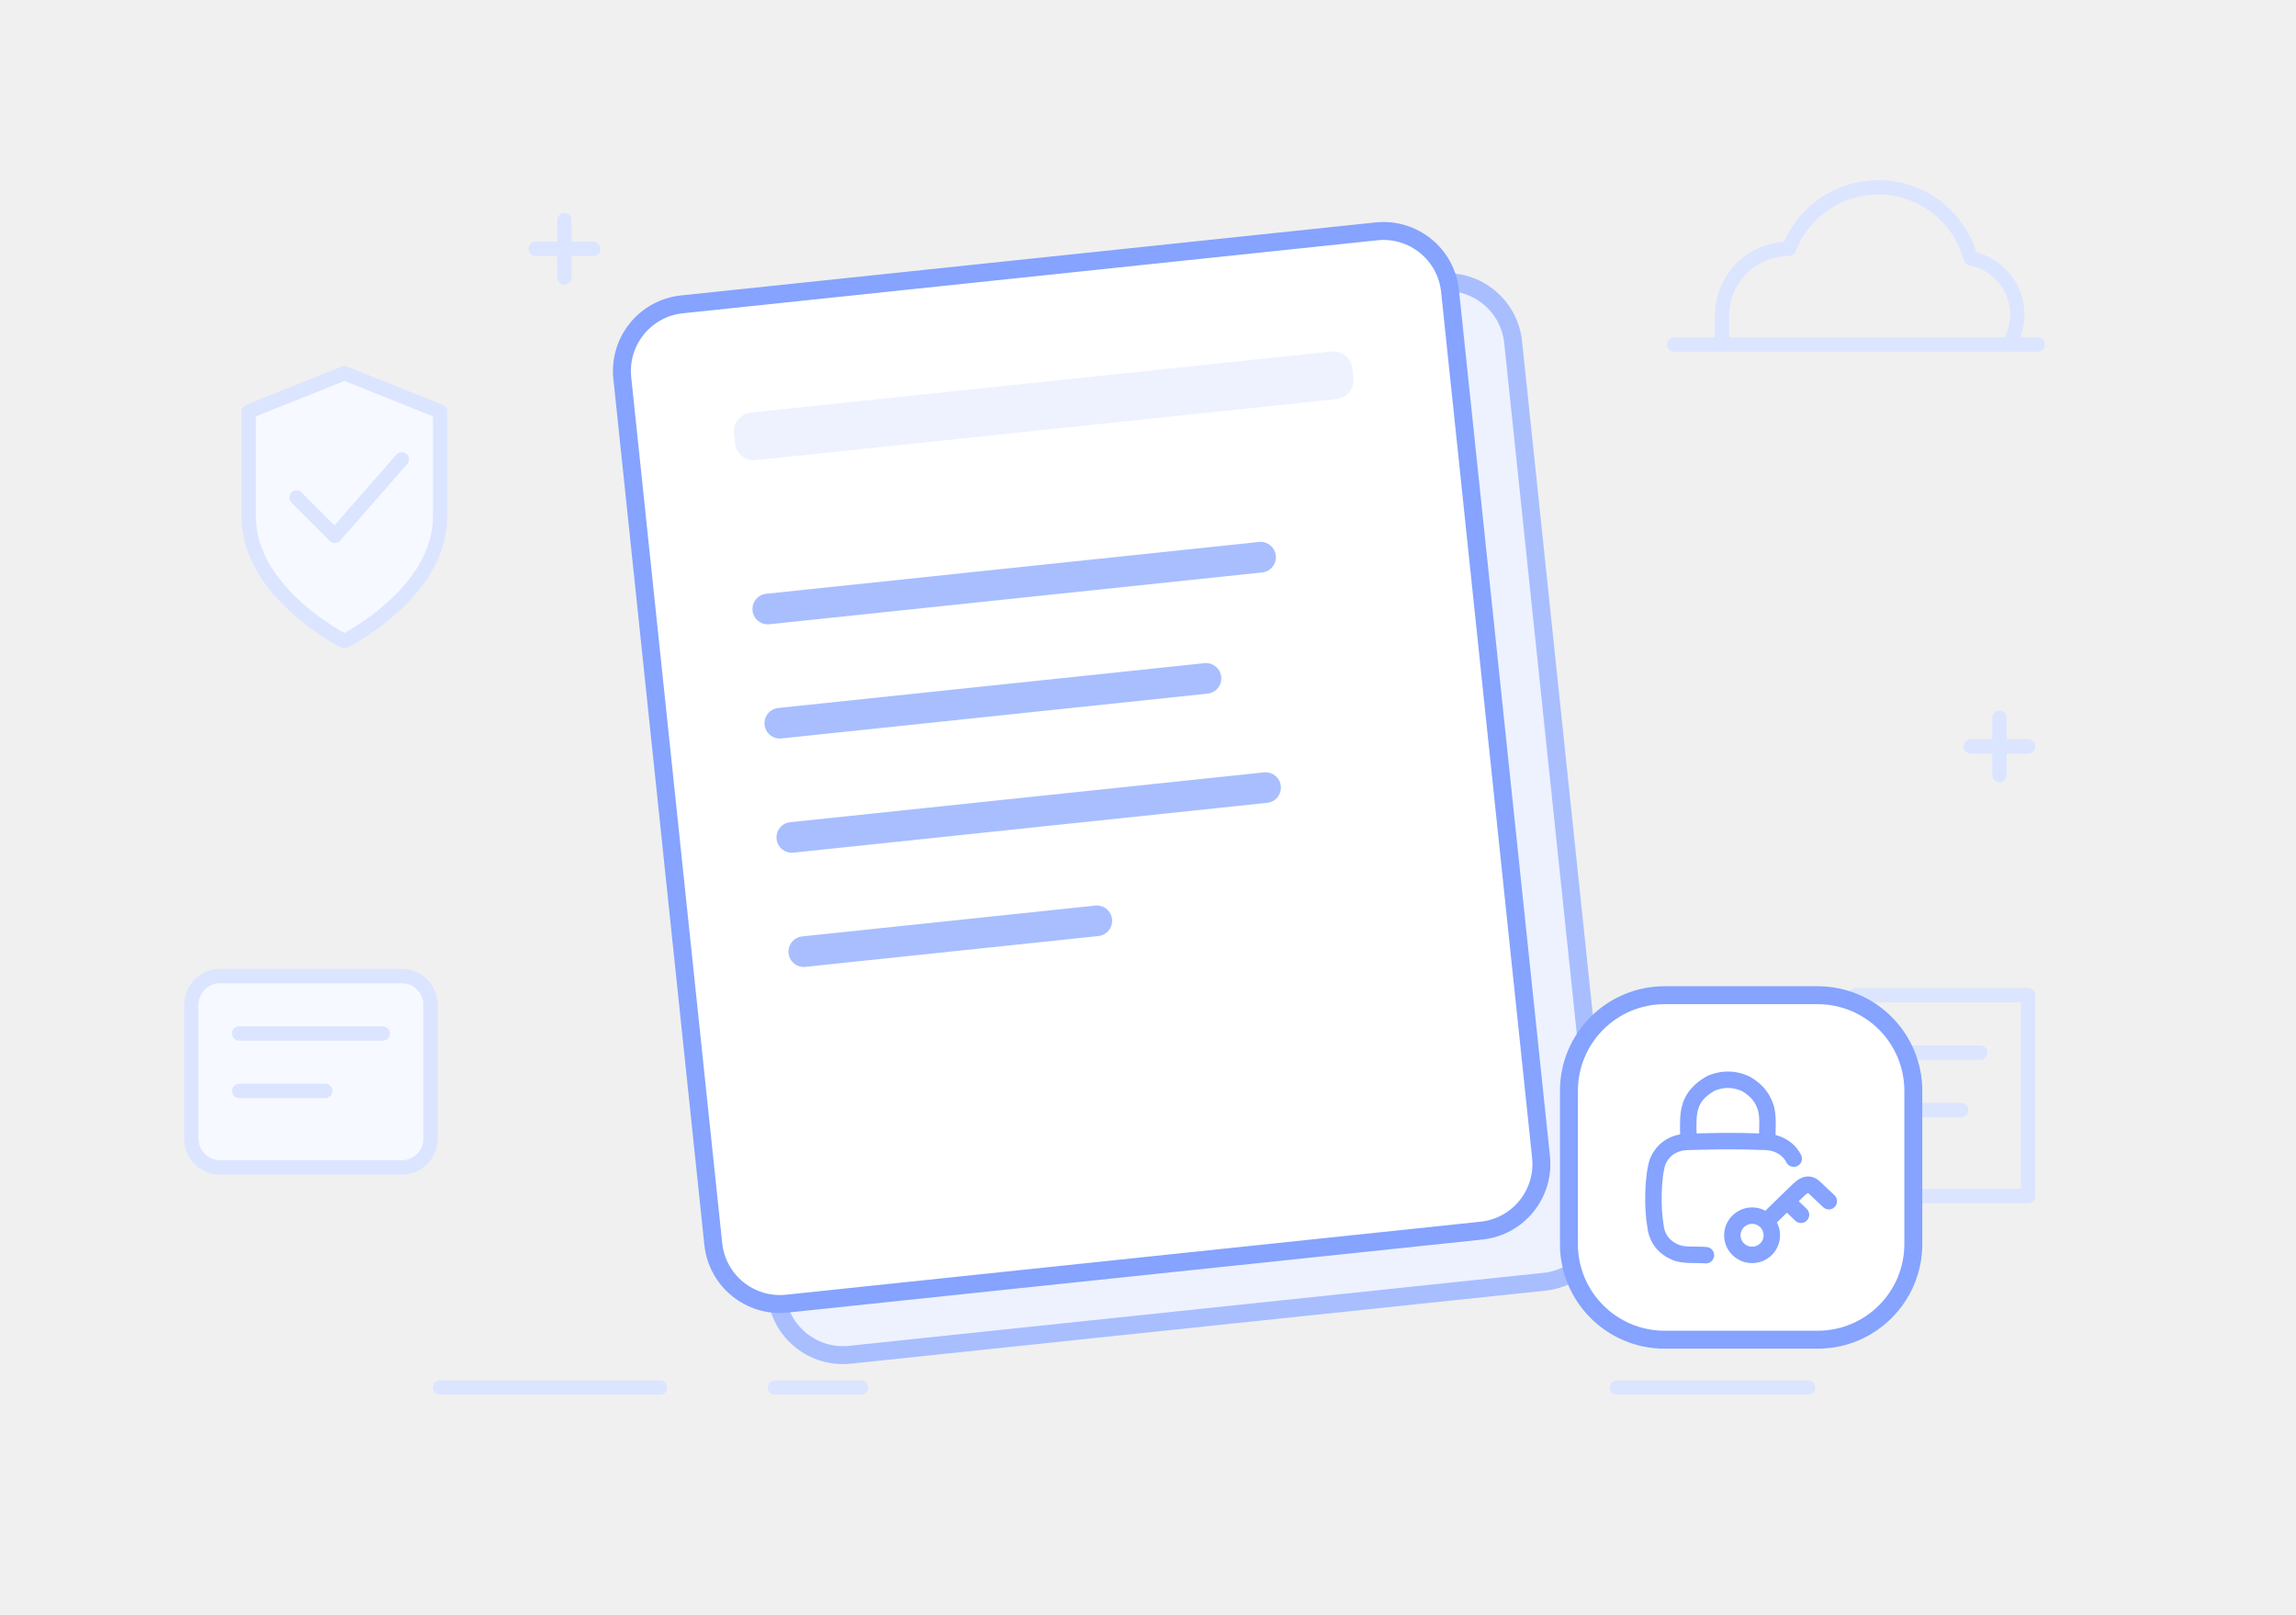
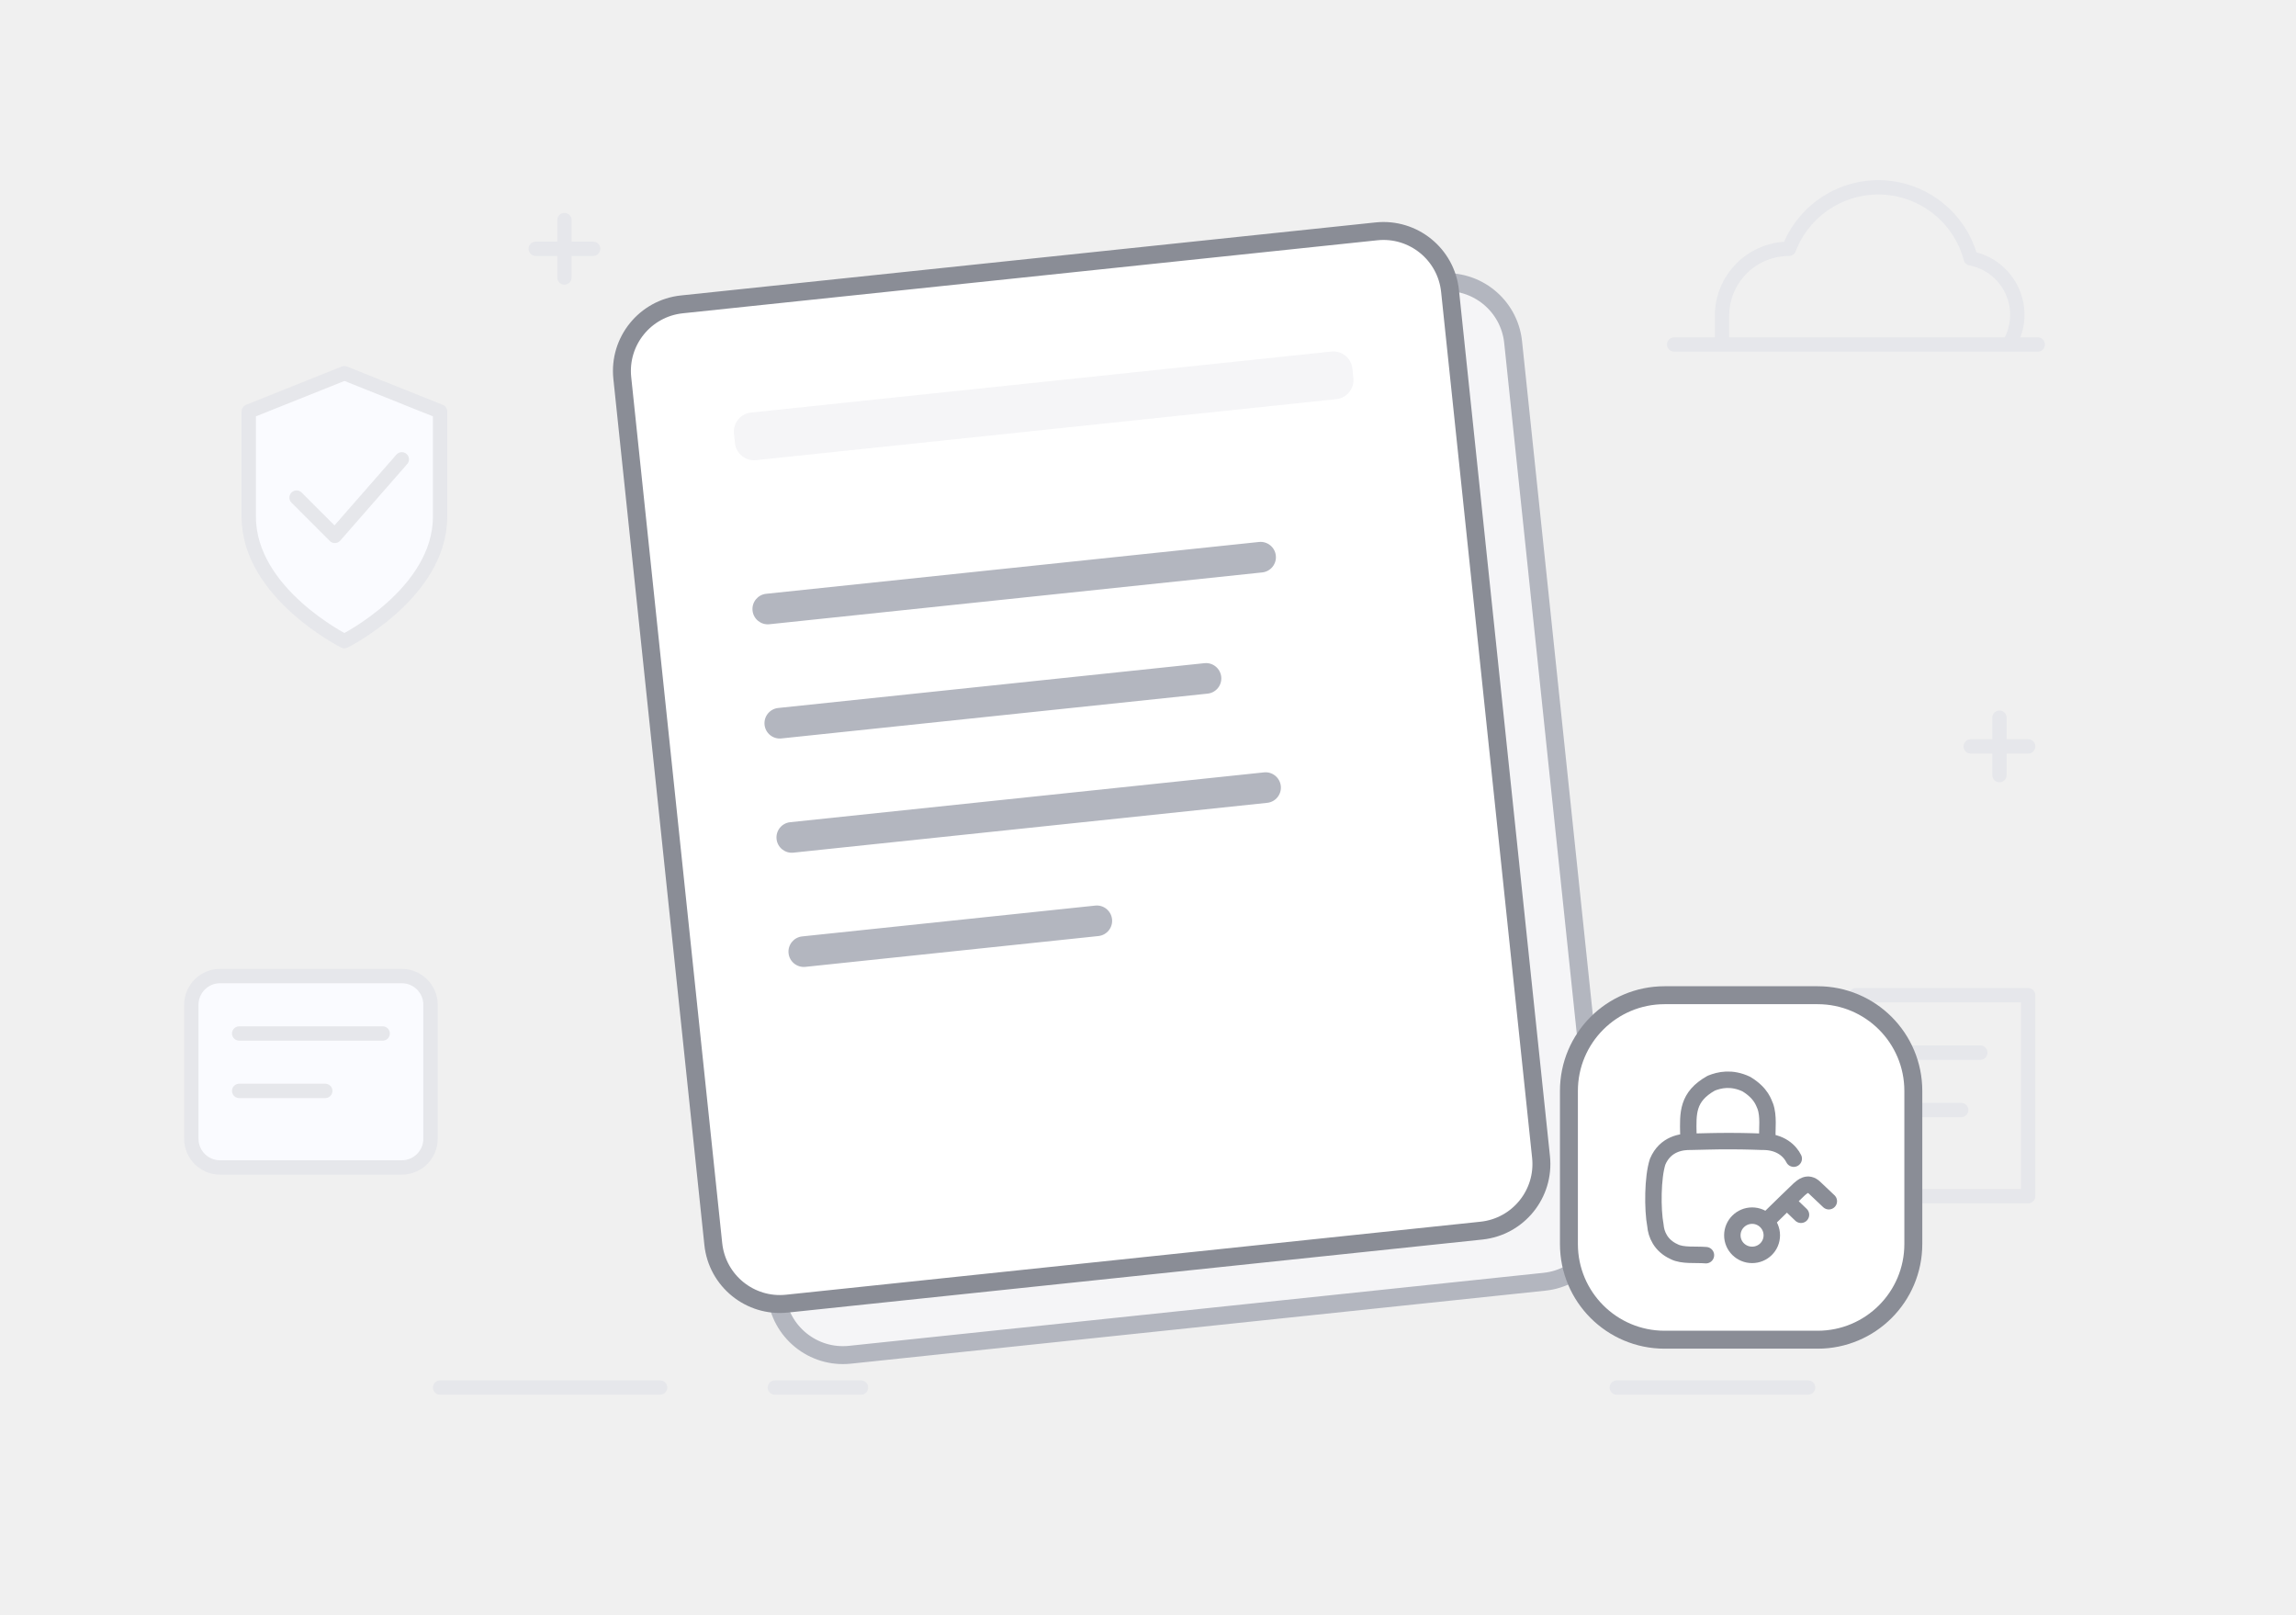
<svg xmlns="http://www.w3.org/2000/svg" width="192" height="135" viewBox="0 0 192 135" fill="none">
  <defs>
    <clipPath id="clip0_52_350">
      <rect width="1008" height="318.4" fill="white" transform="translate(-408 -48)" />
    </clipPath>
    <clipPath id="clip1_52_350">
      <rect width="320" height="318.4" fill="white" transform="translate(-64 -48)" />
    </clipPath>
    <clipPath id="clip2_52_350">
      <rect width="192" height="134.4" fill="white" />
    </clipPath>
  </defs>
  <g id="ç©ºç¶ææç» / ææ æé / æµ èçº¿æ" clip-path="url(#clip2_52_350)">
    <g id="èæ¯ç¹ç¼ / æéä¿æ¤" data-motion-layer="true">
-       <path id="Vector" d="M140 28.8H170.4M144 28.8V26.4C144 24.915 144.59 23.49 145.64 22.44C146.69 21.39 148.115 20.8 149.6 20.8C150.205 19.221 151.294 17.875 152.712 16.954C154.13 16.033 155.803 15.584 157.491 15.673C159.179 15.762 160.796 16.383 162.109 17.448C163.422 18.513 164.364 19.966 164.8 21.6C165.56 21.746 166.273 22.073 166.879 22.555C167.485 23.036 167.966 23.657 168.28 24.364C168.595 25.071 168.733 25.844 168.685 26.616C168.636 27.389 168.401 28.138 168 28.8" stroke="#DCE5FF" stroke-width="1.2" stroke-linecap="round" stroke-linejoin="round" />
-       <path id="Vector_2" d="M20.801 34.4L28.801 31.2L36.801 34.4V43.2C36.801 49.6 28.801 53.6 28.801 53.6C28.801 53.6 20.801 49.6 20.801 43.2V34.4Z" fill="#F6F9FF" stroke="#DCE5FF" stroke-width="1.2" stroke-linecap="round" stroke-linejoin="round" />
-       <path id="Vector_3" d="M24.801 41.6L28.001 44.8L33.601 38.4" stroke="#DCE5FF" stroke-width="1.2" stroke-linecap="round" stroke-linejoin="round" />
-       <path id="Vector_4" d="M33.6 81.6H18.4C17.075 81.6 16 82.675 16 84V95.2C16 96.526 17.075 97.6 18.4 97.6H33.6C34.925 97.6 36 96.526 36 95.2V84C36 82.675 34.925 81.6 33.6 81.6Z" fill="#F6F9FF" stroke="#DCE5FF" stroke-width="1.2" stroke-linecap="round" stroke-linejoin="round" />
-       <path id="Vector_5" d="M20 86.4H32M20 91.2H27.2M159.2 88H165.6M159.2 92.8H164M155.2 83.2H169.6V100H155.2V83.2Z" stroke="#DCE5FF" stroke-width="1.2" stroke-linecap="round" stroke-linejoin="round" />
-       <path id="Vector_6" d="M44.801 20.8H49.601M47.201 18.4V23.2" stroke="#DCE5FF" stroke-width="1.2" stroke-linecap="round" stroke-linejoin="round" />
-       <path id="Vector_7" d="M164.801 62.4H169.601M167.201 60V64.8" stroke="#DCE5FF" stroke-width="1.2" stroke-linecap="round" stroke-linejoin="round" />
-       <path id="Vector_8" d="M36.801 116H55.201M64.801 116H72.001M135.201 116H151.201" stroke="#DCE5FF" stroke-width="1.2" stroke-linecap="round" stroke-linejoin="round" />
+       <path id="Vector" d="M140 28.8H170.4M144 28.8V26.4C144 24.915 144.59 23.49 145.64 22.44C146.69 21.39 148.115 20.8 149.6 20.8C150.205 19.221 151.294 17.875 152.712 16.954C154.13 16.033 155.803 15.584 157.491 15.673C159.179 15.762 160.796 16.383 162.109 17.448C163.422 18.513 164.364 19.966 164.8 21.6C165.56 21.746 166.273 22.073 166.879 22.555C167.485 23.036 167.966 23.657 168.28 24.364C168.595 25.071 168.733 25.844 168.685 26.616C168.636 27.389 168.401 28.138 168 28.8" stroke="#E6E7EB" stroke-width="1.2" stroke-linecap="round" stroke-linejoin="round" />
+       <path id="Vector_2" d="M20.801 34.4L28.801 31.2L36.801 34.4V43.2C36.801 49.6 28.801 53.6 28.801 53.6C28.801 53.6 20.801 49.6 20.801 43.2V34.4Z" fill="#FAFBFF" stroke="#E6E7EB" stroke-width="1.2" stroke-linecap="round" stroke-linejoin="round" />
+       <path id="Vector_3" d="M24.801 41.6L28.001 44.8L33.601 38.4" stroke="#E6E7EB" stroke-width="1.2" stroke-linecap="round" stroke-linejoin="round" />
+       <path id="Vector_4" d="M33.6 81.6H18.4C17.075 81.6 16 82.675 16 84V95.2C16 96.526 17.075 97.6 18.4 97.6H33.6C34.925 97.6 36 96.526 36 95.2V84C36 82.675 34.925 81.6 33.6 81.6Z" fill="#FAFBFF" stroke="#E6E7EB" stroke-width="1.2" stroke-linecap="round" stroke-linejoin="round" />
+       <path id="Vector_5" d="M20 86.4H32M20 91.2H27.2M159.2 88H165.6M159.2 92.8H164M155.2 83.2H169.6V100H155.2V83.2Z" stroke="#E6E7EB" stroke-width="1.2" stroke-linecap="round" stroke-linejoin="round" />
+       <path id="Vector_6" d="M44.801 20.8H49.601M47.201 18.4V23.2" stroke="#E6E7EB" stroke-width="1.2" stroke-linecap="round" stroke-linejoin="round" />
+       <path id="Vector_7" d="M164.801 62.4H169.601M167.201 60V64.8" stroke="#E6E7EB" stroke-width="1.2" stroke-linecap="round" stroke-linejoin="round" />
+       <path id="Vector_8" d="M36.801 116H55.201M64.801 116H72.001M135.201 116H151.201" stroke="#E6E7EB" stroke-width="1.2" stroke-linecap="round" stroke-linejoin="round" />
    </g>
    <g id="ç²¾ä¿®æç» / å¯¹é½åæ´ä½æè½¬">
      <g id="Group">
        <g id="Group_2" data-motion-layer="true">
-           <path id="Vector_9" d="M120.378 23.613L62.298 29.717C59.222 30.041 56.991 32.796 57.314 35.872L64.924 108.273C65.247 111.349 68.002 113.581 71.078 113.257L129.158 107.153C132.234 106.829 134.466 104.074 134.142 100.998L126.533 28.597C126.209 25.521 123.454 23.29 120.378 23.613Z" fill="#EEF2FF" stroke="#A8BEFF" stroke-width="1.5" stroke-linecap="round" stroke-linejoin="round" />
-           <path id="Vector_10" d="M115.103 19.341L57.022 25.445C53.947 25.769 51.715 28.524 52.038 31.6L59.648 104.001C59.971 107.077 62.727 109.309 65.803 108.985L123.883 102.881C126.959 102.557 129.19 99.802 128.867 96.726L121.257 24.325C120.934 21.249 118.178 19.018 115.103 19.341Z" fill="white" stroke="#85A3FF" stroke-width="1.5" stroke-linecap="round" stroke-linejoin="round" />
-           <path id="Vector_11" d="M111.333 29.39L62.8 34.491C61.921 34.583 61.284 35.371 61.376 36.249L61.46 37.045C61.552 37.924 62.34 38.561 63.218 38.469L111.751 33.368C112.63 33.276 113.267 32.488 113.175 31.61L113.091 30.814C112.999 29.935 112.212 29.298 111.333 29.39Z" fill="#EEF2FF" />
-           <path id="Vector_12" d="M105.283 45.309L64.07 49.641C63.367 49.715 62.857 50.345 62.931 51.048C63.005 51.751 63.634 52.261 64.338 52.187L105.55 47.855C106.253 47.782 106.764 47.152 106.69 46.449C106.616 45.746 105.986 45.236 105.283 45.309Z" fill="#A8BEFF" />
-           <path id="Vector_13" d="M100.717 55.442L65.074 59.188C64.371 59.262 63.861 59.892 63.935 60.595C64.008 61.298 64.638 61.808 65.341 61.734L100.985 57.988C101.688 57.914 102.198 57.284 102.124 56.581C102.05 55.878 101.42 55.368 100.717 55.442Z" fill="#A8BEFF" />
-           <path id="Vector_14" d="M105.699 64.571L66.078 68.736C65.375 68.81 64.865 69.44 64.939 70.143C65.012 70.846 65.642 71.356 66.345 71.282L105.967 67.117C106.67 67.043 107.18 66.414 107.106 65.711C107.032 65.008 106.402 64.498 105.699 64.571Z" fill="#A8BEFF" />
-           <path id="Vector_15" d="M91.587 75.708L67.082 78.284C66.379 78.358 65.868 78.987 65.942 79.691C66.016 80.394 66.646 80.904 67.349 80.83L91.854 78.254C92.557 78.18 93.067 77.55 92.993 76.847C92.919 76.144 92.29 75.634 91.587 75.708Z" fill="#A8BEFF" />
+           <path id="Vector_9" d="M120.378 23.613L62.298 29.717C59.222 30.041 56.991 32.796 57.314 35.872L64.924 108.273C65.247 111.349 68.002 113.581 71.078 113.257L129.158 107.153C132.234 106.829 134.466 104.074 134.142 100.998L126.533 28.597C126.209 25.521 123.454 23.29 120.378 23.613Z" fill="#F5F5F7" stroke="#B3B6BF" stroke-width="1.5" stroke-linecap="round" stroke-linejoin="round" />
+           <path id="Vector_10" d="M115.103 19.341L57.022 25.445C53.947 25.769 51.715 28.524 52.038 31.6L59.648 104.001C59.971 107.077 62.727 109.309 65.803 108.985L123.883 102.881C126.959 102.557 129.19 99.802 128.867 96.726L121.257 24.325C120.934 21.249 118.178 19.018 115.103 19.341Z" fill="white" stroke="#8A8D96" stroke-width="1.5" stroke-linecap="round" stroke-linejoin="round" />
+           <path id="Vector_11" d="M111.333 29.39L62.8 34.491C61.921 34.583 61.284 35.371 61.376 36.249L61.46 37.045C61.552 37.924 62.34 38.561 63.218 38.469L111.751 33.368C112.63 33.276 113.267 32.488 113.175 31.61L113.091 30.814C112.999 29.935 112.212 29.298 111.333 29.39Z" fill="#F5F5F7" />
+           <path id="Vector_12" d="M105.283 45.309L64.07 49.641C63.367 49.715 62.857 50.345 62.931 51.048C63.005 51.751 63.634 52.261 64.338 52.187L105.55 47.855C106.253 47.782 106.764 47.152 106.69 46.449C106.616 45.746 105.986 45.236 105.283 45.309Z" fill="#B3B6BF" />
+           <path id="Vector_13" d="M100.717 55.442L65.074 59.188C64.371 59.262 63.861 59.892 63.935 60.595C64.008 61.298 64.638 61.808 65.341 61.734L100.985 57.988C101.688 57.914 102.198 57.284 102.124 56.581C102.05 55.878 101.42 55.368 100.717 55.442Z" fill="#B3B6BF" />
+           <path id="Vector_14" d="M105.699 64.571L66.078 68.736C65.375 68.81 64.865 69.44 64.939 70.143C65.012 70.846 65.642 71.356 66.345 71.282L105.967 67.117C106.67 67.043 107.18 66.414 107.106 65.711C107.032 65.008 106.402 64.498 105.699 64.571Z" fill="#B3B6BF" />
+           <path id="Vector_15" d="M91.587 75.708L67.082 78.284C66.379 78.358 65.868 78.987 65.942 79.691C66.016 80.394 66.646 80.904 67.349 80.83L91.854 78.254C92.557 78.18 93.067 77.55 92.993 76.847C92.919 76.144 92.29 75.634 91.587 75.708Z" fill="#B3B6BF" />
        </g>
        <g id="Group_3" data-motion-layer="true">
-           <path id="Vector_16" d="M151.999 83.2H139.199C134.781 83.2 131.199 86.781 131.199 91.2V104C131.199 108.418 134.781 112 139.199 112H151.999C156.417 112 159.999 108.418 159.999 104V91.2C159.999 86.781 156.417 83.2 151.999 83.2Z" fill="white" stroke="#85A3FF" stroke-width="1.5" stroke-linecap="round" stroke-linejoin="round" />
+           <path id="Vector_16" d="M151.999 83.2H139.199C134.781 83.2 131.199 86.781 131.199 91.2V104C131.199 108.418 134.781 112 139.199 112H151.999C156.417 112 159.999 108.418 159.999 104V91.2C159.999 86.781 156.417 83.2 151.999 83.2Z" fill="white" stroke="#8A8D96" stroke-width="1.5" stroke-linecap="round" stroke-linejoin="round" />
          <g id="Group_4">
-             <path id="Vector_17" d="M149.999 96.864C149.711 96.278 148.934 95.416 147.337 95.452C147.337 95.452 146.071 95.397 144.639 95.397C143.207 95.397 142.537 95.431 141.39 95.452C140.655 95.434 139.26 95.599 138.618 97.121C138.196 98.405 138.177 101.101 138.434 102.458C138.489 103.154 138.856 104.126 139.995 104.64C140.692 105.007 141.812 104.86 142.656 104.933M141.188 94.811C141.151 93.068 141.078 91.693 143.097 90.556C143.776 90.281 144.786 90.043 146.034 90.629C147.337 91.418 147.5 92.252 147.613 92.463C147.925 93.288 147.759 94.462 147.796 94.939" stroke="#85A3FF" stroke-width="1.375" stroke-linecap="round" stroke-linejoin="round" />
-             <path id="Vector_18" d="M148.165 103.272C148.165 104.185 147.425 104.908 146.519 104.908C145.613 104.908 144.865 104.185 144.865 103.272C144.865 102.36 145.613 101.627 146.519 101.627C147.425 101.627 148.165 102.36 148.165 103.272Z" stroke="#85A3FF" stroke-width="1.375" stroke-linecap="round" stroke-linejoin="round" />
-             <path id="Vector_19" d="M147.965 101.847L149.425 100.422L150.459 99.426C150.697 99.224 151.173 98.751 151.74 99.293L152.933 100.422M149.425 100.422L150.605 101.555" stroke="#85A3FF" stroke-width="1.375" stroke-linecap="round" stroke-linejoin="round" />
+             <path id="Vector_17" d="M149.999 96.864C149.711 96.278 148.934 95.416 147.337 95.452C147.337 95.452 146.071 95.397 144.639 95.397C143.207 95.397 142.537 95.431 141.39 95.452C140.655 95.434 139.26 95.599 138.618 97.121C138.196 98.405 138.177 101.101 138.434 102.458C138.489 103.154 138.856 104.126 139.995 104.64C140.692 105.007 141.812 104.86 142.656 104.933M141.188 94.811C141.151 93.068 141.078 91.693 143.097 90.556C143.776 90.281 144.786 90.043 146.034 90.629C147.337 91.418 147.5 92.252 147.613 92.463C147.925 93.288 147.759 94.462 147.796 94.939" stroke="#8A8D96" stroke-width="1.375" stroke-linecap="round" stroke-linejoin="round" />
+             <path id="Vector_18" d="M148.165 103.272C148.165 104.185 147.425 104.908 146.519 104.908C145.613 104.908 144.865 104.185 144.865 103.272C144.865 102.36 145.613 101.627 146.519 101.627C147.425 101.627 148.165 102.36 148.165 103.272Z" stroke="#8A8D96" stroke-width="1.375" stroke-linecap="round" stroke-linejoin="round" />
+             <path id="Vector_19" d="M147.965 101.847L149.425 100.422L150.459 99.426C150.697 99.224 151.173 98.751 151.74 99.293L152.933 100.422M149.425 100.422L150.605 101.555" stroke="#8A8D96" stroke-width="1.375" stroke-linecap="round" stroke-linejoin="round" />
          </g>
        </g>
      </g>
    </g>
  </g>
</svg>
